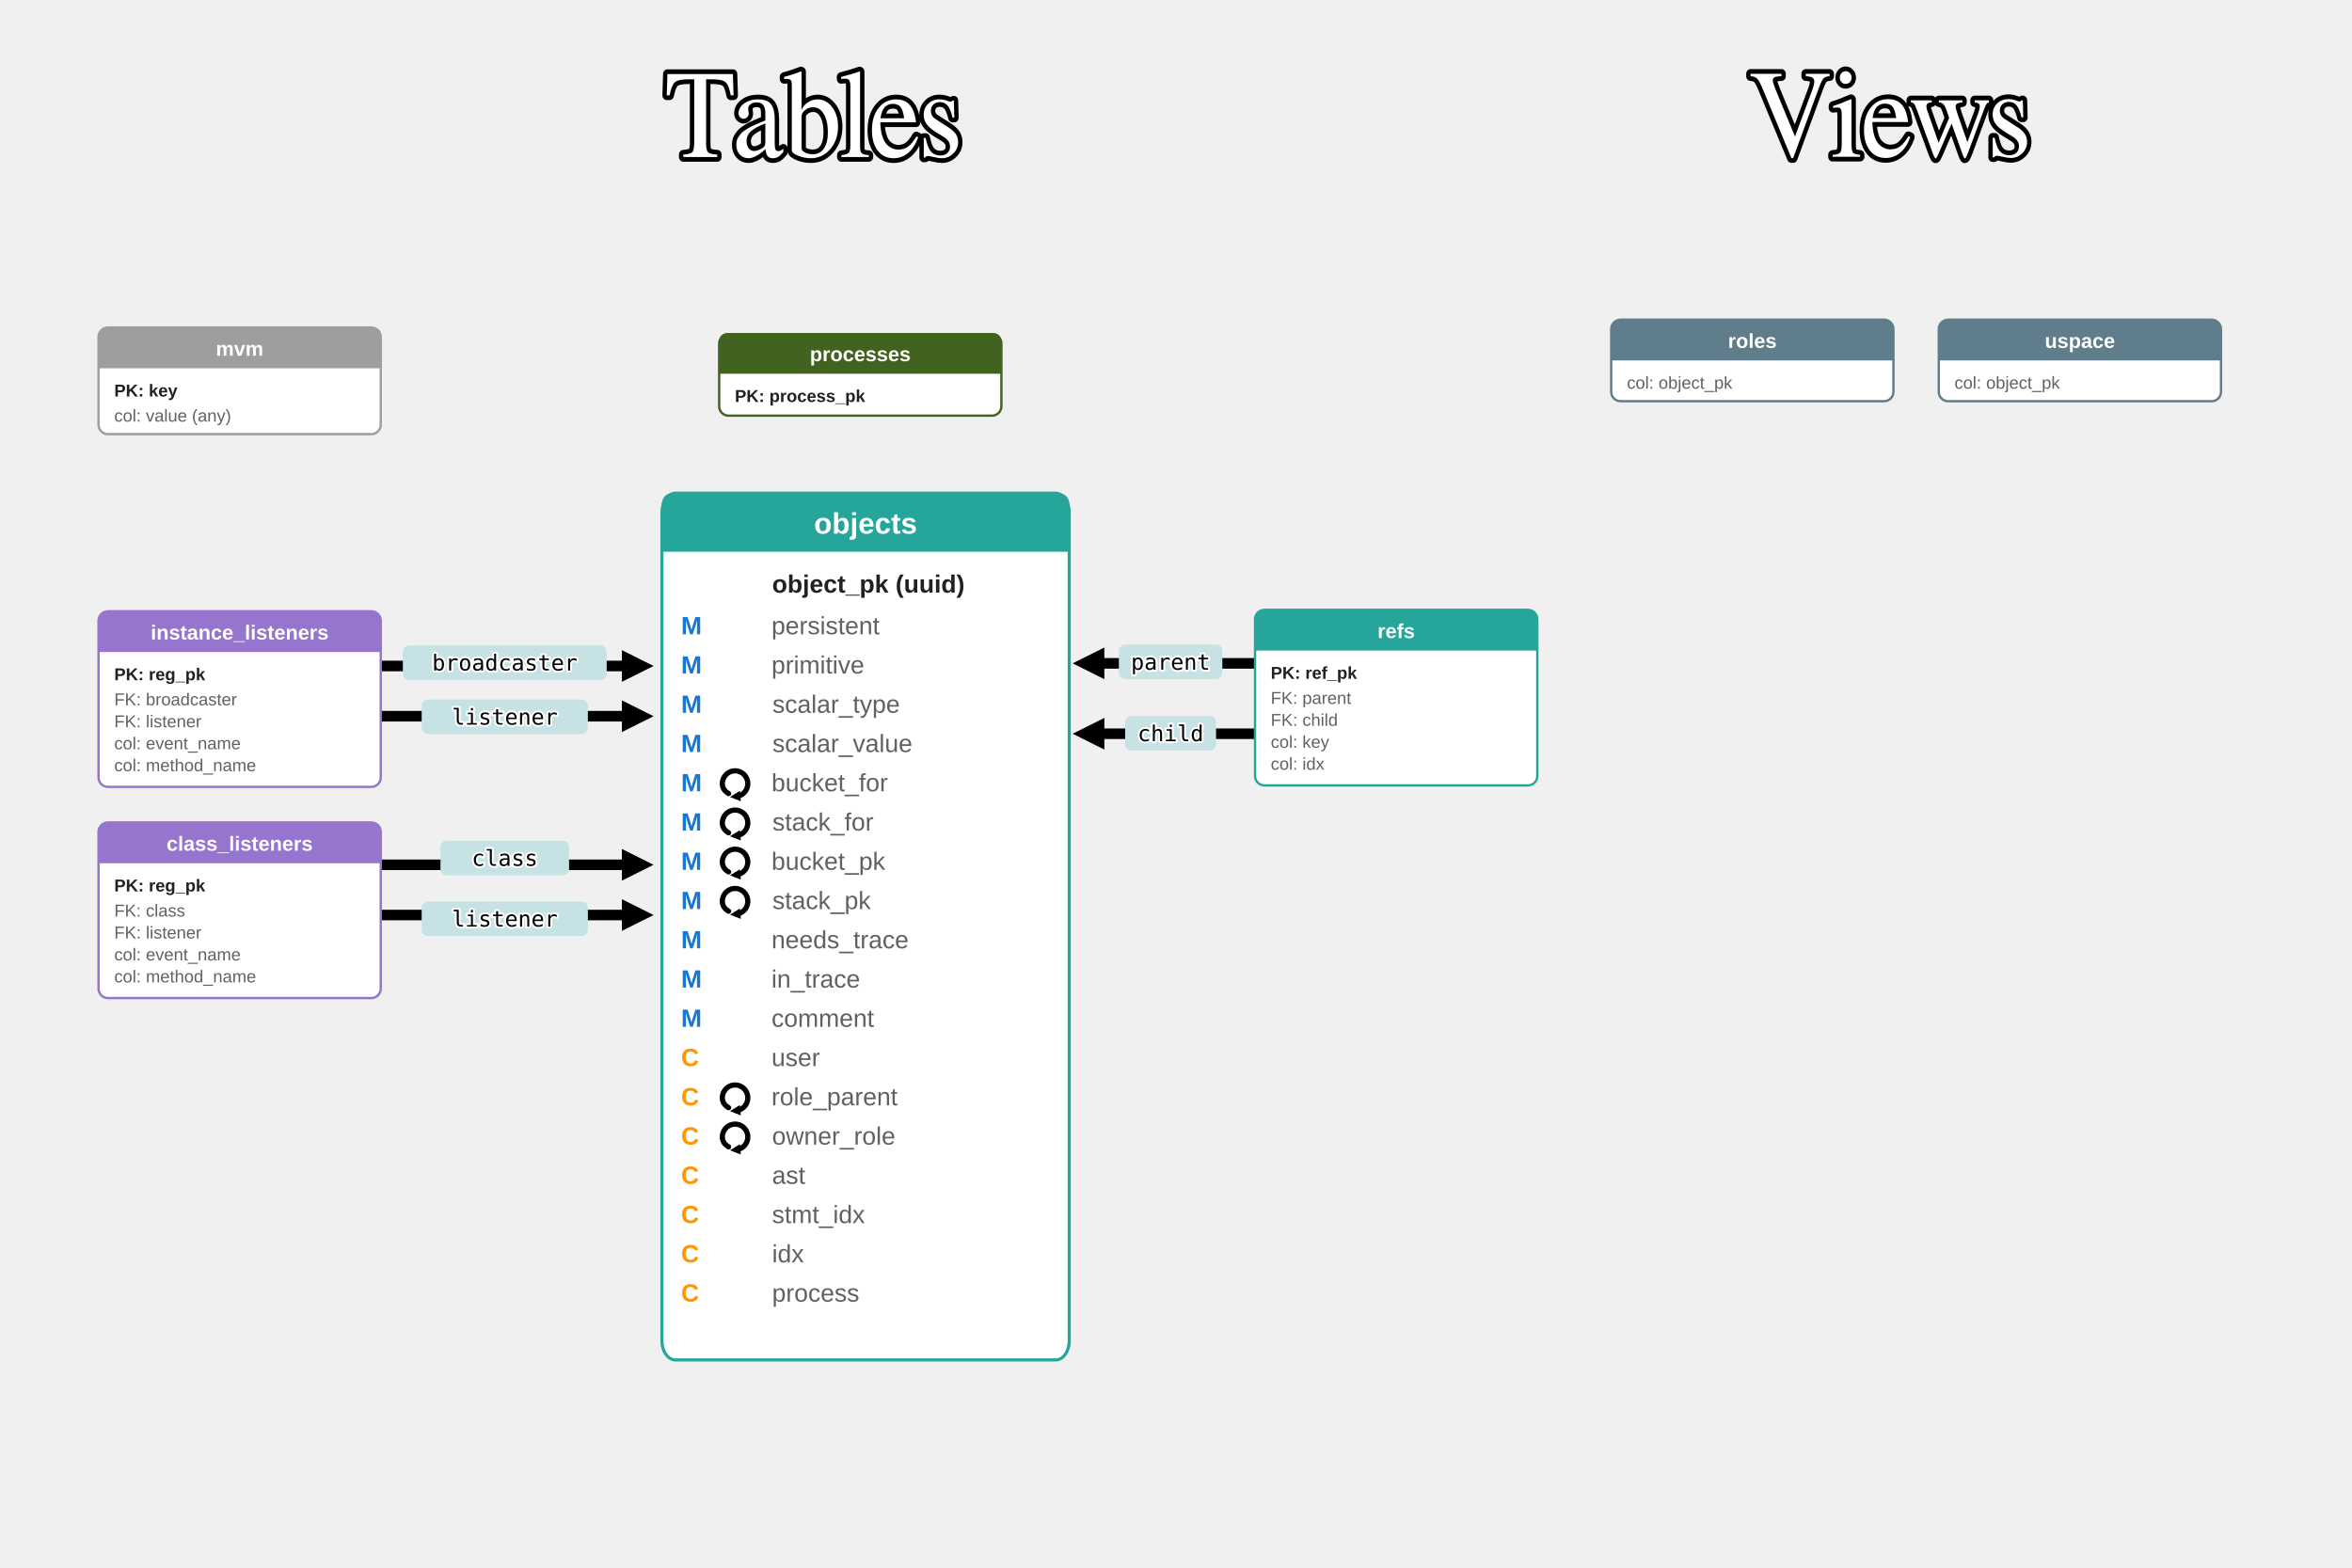
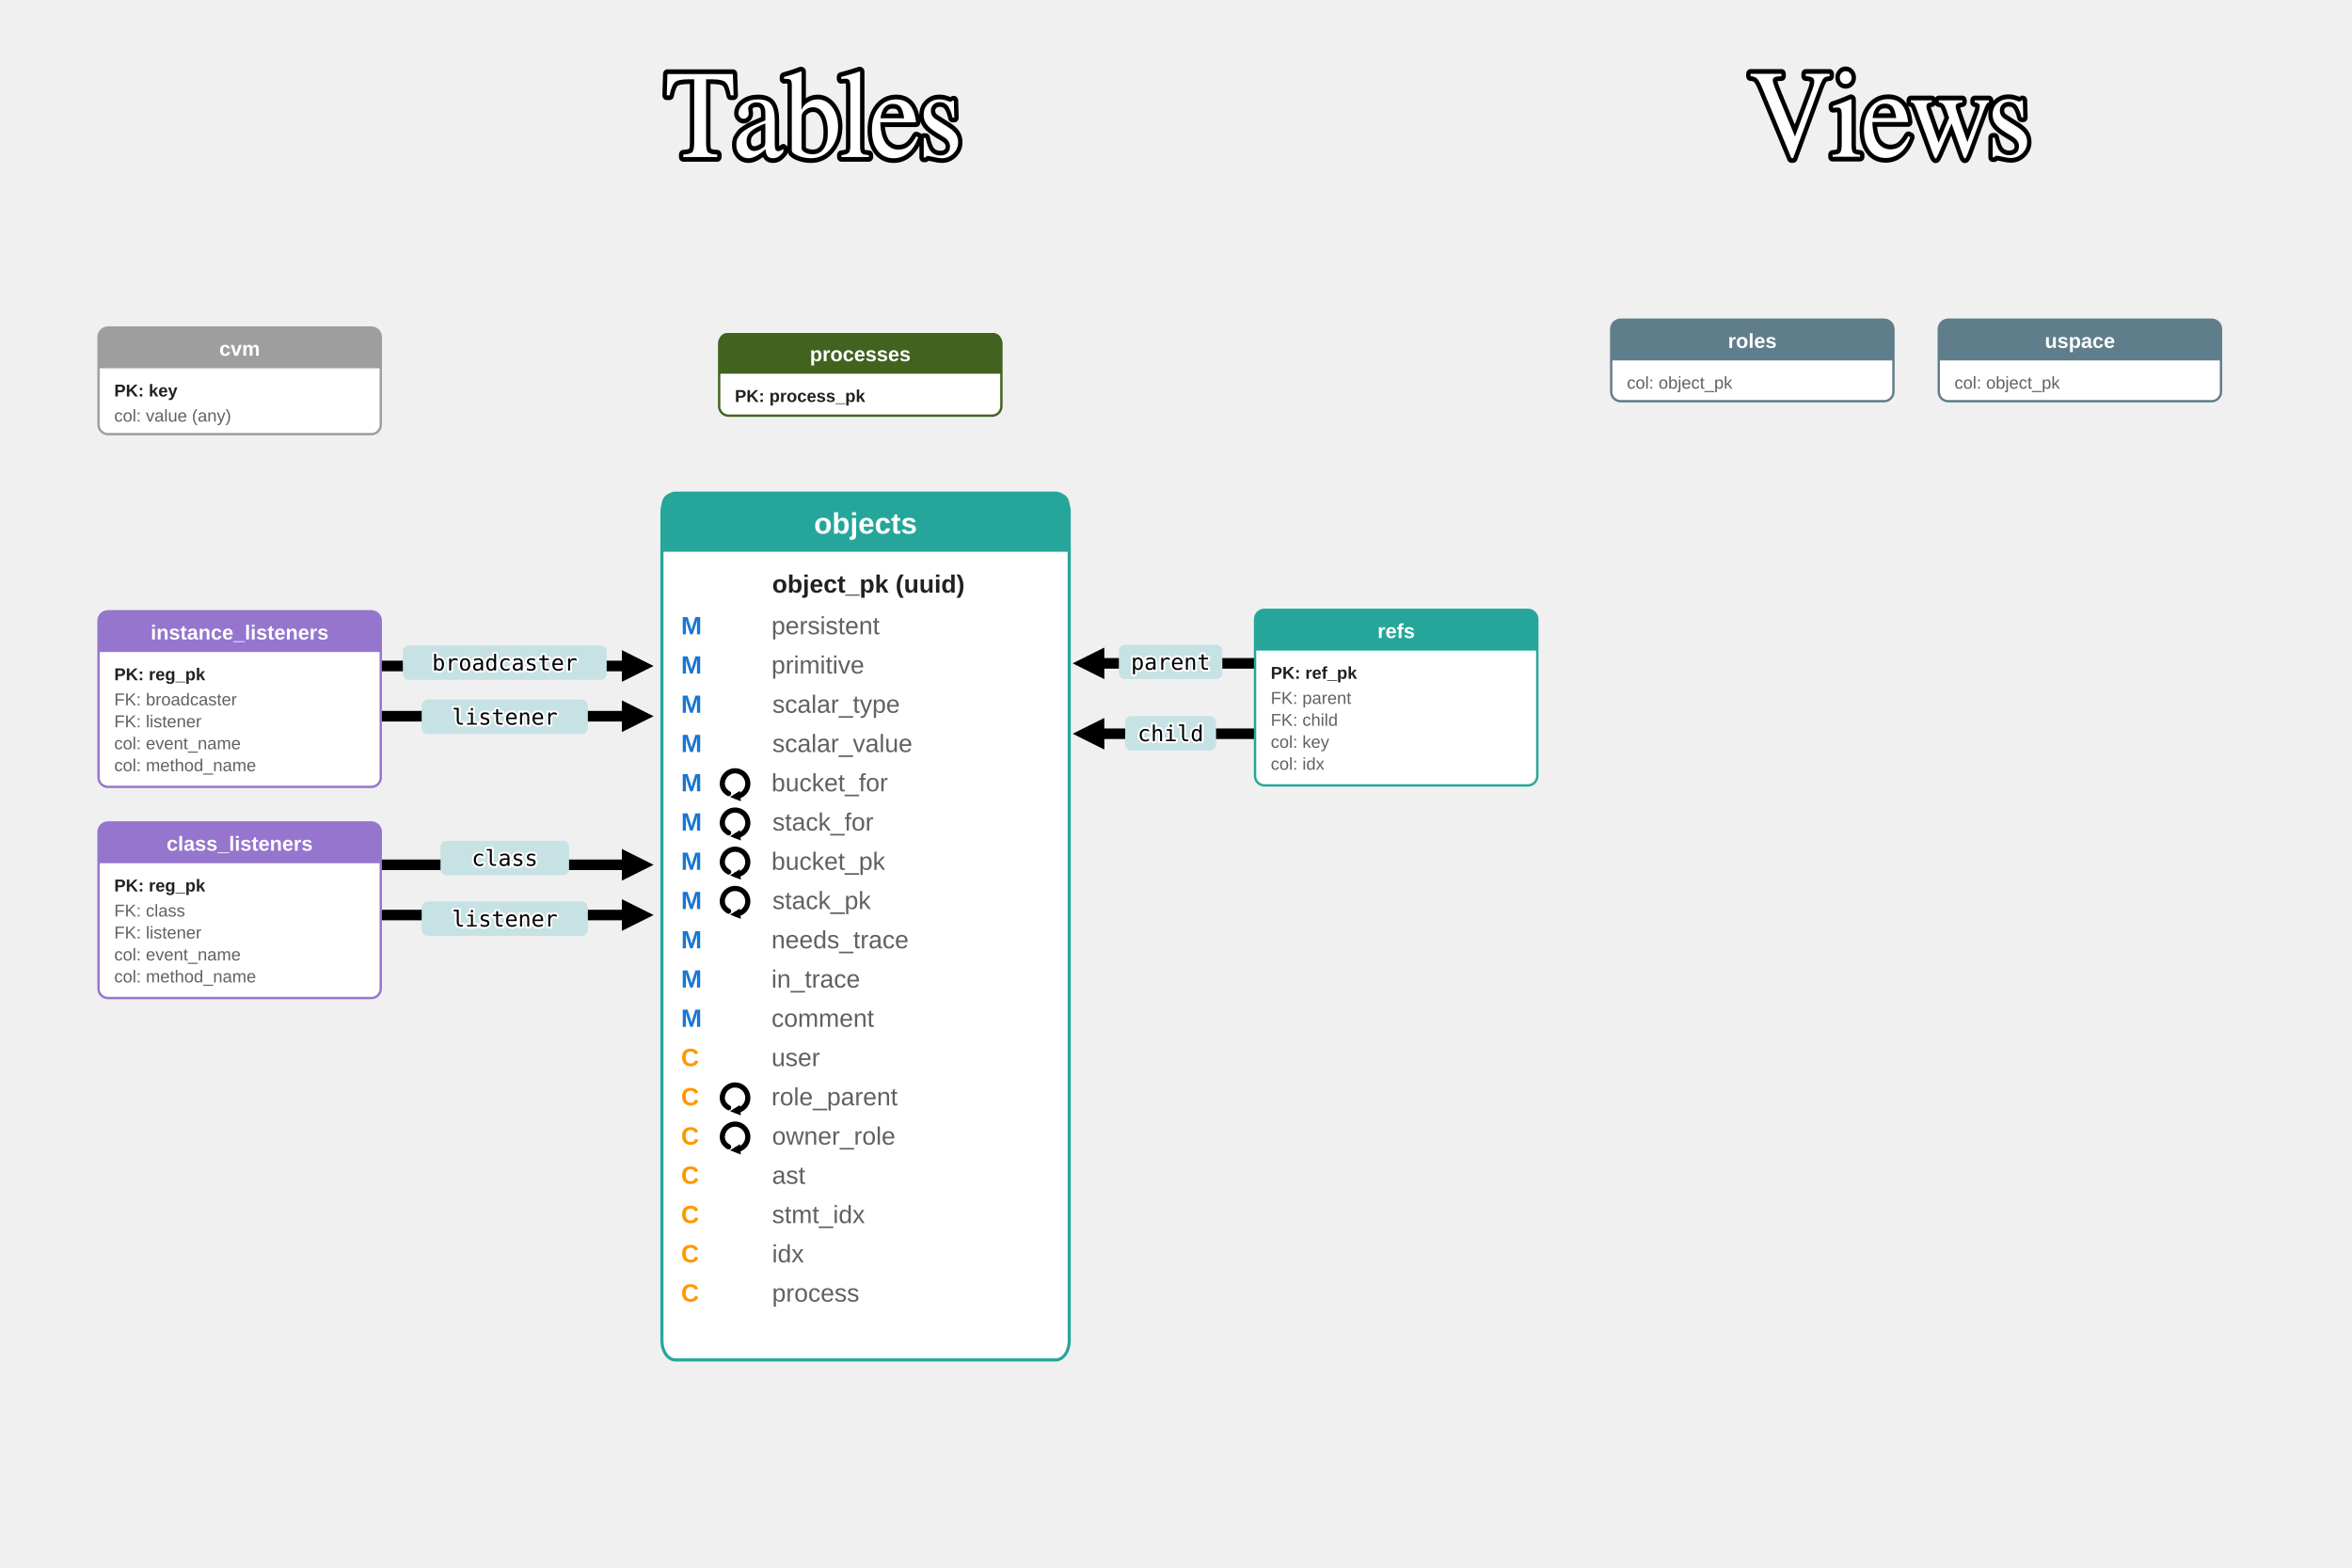
- <svg xmlns="http://www.w3.org/2000/svg" viewBox="0 0 1500 1000" width="1500" role="img" aria-label="CVM entity-relationship diagram under the frames-as-objects design. Six tables grouped into: mvm marker (gray), object graph (objects and refs, teal), listeners (instance_listeners and class_listeners, purple), and execution (processes, green). Frames are not a separate table — a frame is an `objects` row with primitive = 'f' (biconditional with the ast column, which carries the code the frame is executing). Foreign keys drawn as curved gray lines with arrowheads. Self-referential foreign keys are drawn as small self-loop arrows on the source column." version="1.1" id="svg707" height="1000">
+ <svg xmlns="http://www.w3.org/2000/svg" viewBox="0 0 1500 1000" width="1500" role="img" aria-label="CVM entity-relationship diagram under the frames-as-objects design. Six tables grouped into: cvm marker (gray), object graph (objects and refs, teal), listeners (instance_listeners and class_listeners, purple), and execution (processes, green). Frames are not a separate table — a frame is an `objects` row with primitive = 'f' (biconditional with the ast column, which carries the code the frame is executing). Foreign keys drawn as curved gray lines with arrowheads. Self-referential foreign keys are drawn as small self-loop arrows on the source column." version="1.1" id="svg707" height="1000">
  <defs id="defs493">
    <rect x="203.55" y="24.605" width="191.336" height="57.926" id="rect396" />
    <marker id="fk-arrow" viewBox="0 0 10 10" refX="6" refY="5" markerWidth="3" markerHeight="3" orient="auto" preserveAspectRatio="xMidYMid">
      <path d="M 0,0 10,5 0,10 Z" fill="context-stroke" id="path13238" />
    </marker>
    <style type="text/css" id="style14617">
      .fk-arrow {
        fill: none;
        stroke: #000000;
        stroke-width: 6.735;
        stroke-linecap: round;
        stroke-linejoin: round;
        marker-end: url(#fk-arrow);
        paint-order: stroke fill markers;
      }
      .fk-label-rect {
        fill: #c7e2e4;
        stroke: none;
      }
      .fk-label-text {
        font-family: 'DejaVu Sans Mono', monospace;
        font-size: 14px;
        fill: #000000;
        stroke: #ffffff;
        stroke-width: 2.5;
        paint-order: stroke fill markers;
        stroke-linejoin: round;
        text-anchor: middle;
      }
    </style>
    <marker id="fk-arrow-3" viewBox="0 0 10 10" refX="4" refY="5" markerWidth="2" markerHeight="2" orient="auto" preserveAspectRatio="xMidYMid">
      <path d="M 0,0 10,5 0,10 Z" fill="context-stroke" id="path13238-6" />
    </marker>
    <rect x="203.55" y="24.605" width="204.238" height="65.092" id="rect1117" />
  </defs>
  <g id="layer2" transform="translate(-132.0945,-295.4807)" />
  <g id="layer1" transform="translate(-132.0945,-295.4807)">
    <g transform="translate(1159.652,499.407)" id="g-view-roles" style="font-family:'Helvetica Neue', Arial, sans-serif">
      <rect x="0" y="0" width="180" height="52" rx="6" ry="6" fill="#ffffff" stroke="#607d8b" stroke-width="1.5" id="rect-view-roles" />
      <path d="M 0,6 Q 0,0 6,0 h 168 q 6,0 6,6 V 26 H 0 Z" fill="#607d8b" id="path-view-roles" />
      <text x="90" y="18" text-anchor="middle" font-size="13px" font-weight="700" fill="#ffffff" id="text-view-roles">roles</text>
      <text x="10" y="44" font-size="11px" fill="#616161" id="text-view-roles-cols">col: object_pk</text>
    </g>
    <g transform="translate(1368.562,499.407)" id="g-view-uspace" style="font-family:'Helvetica Neue', Arial, sans-serif">
      <rect x="0" y="0" width="180" height="52" rx="6" ry="6" fill="#ffffff" stroke="#607d8b" stroke-width="1.5" id="rect-view-uspace" />
      <path d="M 0,6 Q 0,0 6,0 h 168 q 6,0 6,6 V 26 H 0 Z" fill="#607d8b" id="path-view-uspace" />
      <text x="90" y="18" text-anchor="middle" font-size="13px" font-weight="700" fill="#ffffff" id="text-view-uspace">uspace</text>
      <text x="10" y="44" font-size="11px" fill="#616161" id="text-view-uspace-cols">col: object_pk</text>
    </g>
    <g transform="matrix(1.445779,0,0,1.4474,554.0013,609.8219)" id="g575" style="font-family:'Helvetica Neue', Arial, sans-serif;stroke-width:0.691">
      <rect x="0.167" y="0.167" width="179.667" height="382" rx="5.989" ry="8.41" fill="#ffffff" stroke="#26a69a" stroke-width="1.37" id="rect559" />
      <path d="M 0,6 Q 0,0 6,0 h 168 q 6,0 6,6 V 26 H 0 Z" fill="#26a69a" id="path561" style="stroke-width:0.478" />
      <text x="90" y="18" text-anchor="middle" font-size="13px" font-weight="700" fill="#ffffff" id="text563" style="stroke-width:0.478">objects</text>
      <text x="48.777" y="44" font-size="11px" font-weight="700" fill="#212121" id="text565" style="stroke-width:0.478">object_pk (uuid)</text>
      <text x="8.617" y="62.35" font-size="11px" font-weight="700" fill="#1976d2" style="stroke-width:0.478" id="text281">M</text>
      <text x="48.497" y="62.35" font-size="11px" fill="#616161" id="text-persistent" style="stroke-width:0.478">persistent</text>
      <text x="8.617" y="79.65" font-size="11px" font-weight="700" fill="#1976d2" style="stroke-width:0.478" id="text284">M</text>
      <text x="48.497" y="79.65" font-size="11px" fill="#616161" id="text-primitive" style="stroke-width:0.478">primitive</text>
      <text x="8.617" y="96.95" font-size="11px" font-weight="700" fill="#1976d2" style="stroke-width:0.478" id="text287">M</text>
      <text x="48.9" y="96.95" font-size="11px" fill="#616161" id="text-scalar-type" style="stroke-width:0.478">scalar_type</text>
      <text x="8.617" y="114.25" font-size="11px" font-weight="700" fill="#1976d2" style="stroke-width:0.478" id="text290">M</text>
      <text x="48.9" y="114.25" font-size="11px" fill="#616161" id="text-scalar-value" style="stroke-width:0.478">scalar_value</text>
      <text x="8.617" y="131.55" font-size="11px" font-weight="700" fill="#1976d2" style="stroke-width:0.478" id="text293">M</text>
      <text x="48.497" y="131.55" font-size="11px" fill="#616161" id="text569" style="stroke-width:0.478">bucket_for</text>
      <path id="path595" style="fill:none;stroke:#000001;stroke-width:2.291;stroke-linecap:round;stroke-linejoin:round;marker-end:url(#fk-arrow-3);paint-order:stroke fill markers;stop-color:#000000" d="m 29.578,132.549 c -2.424,-1.367 -3.378,-3.743 -2.398,-6.362 0.98,-2.619 3.714,-4.123 6.431,-3.538 2.717,0.585 4.602,3.083 4.434,5.876 -0.168,2.794 -2.339,5.044 -5.106,5.294" />
      <text x="8.617" y="148.85" font-size="11px" font-weight="700" fill="#1976d2" style="stroke-width:0.478" id="text298">M</text>
      <text x="48.9" y="148.85" font-size="11px" fill="#616161" id="text571" style="stroke-width:0.478">stack_for</text>
      <path id="path609" style="fill:none;stroke:#000001;stroke-width:2.291;stroke-linecap:round;stroke-linejoin:round;marker-end:url(#fk-arrow-3);paint-order:stroke fill markers;stop-color:#000000" d="m 29.578,149.849 c -2.424,-1.367 -3.378,-3.743 -2.398,-6.362 0.98,-2.619 3.714,-4.123 6.431,-3.538 2.717,0.585 4.602,3.083 4.434,5.876 -0.168,2.794 -2.339,5.044 -5.106,5.294" />
      <text x="8.617" y="166.15" font-size="11px" font-weight="700" fill="#1976d2" style="stroke-width:0.478" id="text303">M</text>
      <text x="48.497" y="166.15" font-size="11px" fill="#616161" id="text-bucket-pk" style="stroke-width:0.478">bucket_pk</text>
      <text x="8.617" y="183.45" font-size="11px" font-weight="700" fill="#1976d2" style="stroke-width:0.478" id="text306">M</text>
      <text x="48.9" y="183.45" font-size="11px" fill="#616161" id="text-stack-pk" style="stroke-width:0.478">stack_pk</text>
      <text x="8.617" y="200.75" font-size="11px" font-weight="700" fill="#1976d2" style="stroke-width:0.478" id="text309">M</text>
      <text x="48.476" y="200.75" font-size="11px" fill="#616161" id="text-needs-trace" style="stroke-width:0.478">needs_trace</text>
      <text x="8.617" y="218.05" font-size="11px" font-weight="700" fill="#1976d2" style="stroke-width:0.478" id="text312">M</text>
      <text x="48.47" y="218.05" font-size="11px" fill="#616161" id="text-in-trace" style="stroke-width:0.478">in_trace</text>
      <text x="8.617" y="235.35" font-size="11px" font-weight="700" fill="#1976d2" style="stroke-width:0.478">M</text>
      <text x="48.492" y="235.35" font-size="11px" fill="#616161" id="text-comment" style="stroke-width:0.478">comment</text>
      <text x="8.617" y="252.65" font-size="11px" font-weight="700" fill="#ff9800" style="stroke-width:0.478" id="text315">C</text>
      <text x="48.492" y="252.65" font-size="11px" fill="#616161" id="text-user" style="stroke-width:0.478">user</text>
      <text x="8.617" y="269.95" font-size="11px" font-weight="700" fill="#ff9800" style="stroke-width:0.478" id="text318">C</text>
      <text x="48.476" y="269.95" font-size="11px" fill="#616161" id="text567" style="stroke-width:0.478">role_parent</text>
      <path id="path314" style="fill:none;stroke:#000001;stroke-width:2.291;stroke-linecap:round;stroke-linejoin:round;marker-end:url(#fk-arrow-3);paint-order:stroke fill markers;stop-color:#000000" d="m 29.578,270.998 c -2.424,-1.367 -3.378,-3.743 -2.398,-6.362 0.98,-2.619 3.714,-4.123 6.431,-3.538 2.717,0.585 4.602,3.083 4.434,5.876 -0.168,2.794 -2.339,5.044 -5.106,5.294" />
      <text x="8.617" y="287.25" font-size="11px" font-weight="700" fill="#ff9800" style="stroke-width:0.478" id="text323">C</text>
      <text x="48.744" y="287.25" font-size="11px" fill="#616161" id="text-owner-role" style="stroke-width:0.478">owner_role</text>
      <path id="path581" style="fill:none;stroke:#000001;stroke-width:2.291;stroke-linecap:round;stroke-linejoin:round;marker-end:url(#fk-arrow-3);paint-order:stroke fill markers;stop-color:#000000" d="m 29.578,288.249 c -2.424,-1.367 -3.378,-3.743 -2.398,-6.362 0.98,-2.619 3.714,-4.123 6.431,-3.538 2.717,0.585 4.602,3.083 4.434,5.876 -0.168,2.794 -2.339,5.044 -5.106,5.294" />
      <text x="8.617" y="304.55" font-size="11px" font-weight="700" fill="#ff9800" style="stroke-width:0.478" id="text328">C</text>
      <text x="48.739" y="304.55" font-size="11px" fill="#616161" id="text-ast" style="stroke-width:0.478">ast</text>
      <path id="path1065" style="fill:none;stroke:#000001;stroke-width:2.291;stroke-linecap:round;stroke-linejoin:round;marker-end:url(#fk-arrow-3);paint-order:stroke fill markers;stop-color:#000000" d="m 29.578,167.094 c -2.424,-1.367 -3.378,-3.743 -2.398,-6.362 0.98,-2.619 3.714,-4.123 6.431,-3.538 2.717,0.585 4.602,3.083 4.434,5.876 -0.168,2.794 -2.339,5.044 -5.106,5.294" />
      <path id="path1067" style="fill:none;stroke:#000001;stroke-width:2.291;stroke-linecap:round;stroke-linejoin:round;marker-end:url(#fk-arrow-3);paint-order:stroke fill markers;stop-color:#000000" d="m 29.578,184.394 c -2.424,-1.367 -3.378,-3.743 -2.398,-6.362 0.98,-2.619 3.714,-4.123 6.431,-3.538 2.717,0.585 4.602,3.083 4.434,5.876 -0.168,2.794 -2.339,5.044 -5.106,5.294" />
      <text x="8.617" y="321.85" font-size="11px" font-weight="700" fill="#ff9800" style="stroke-width:0.478">C</text>
      <text x="48.739" y="321.85" font-size="11px" fill="#616161" id="text-stmt-idx" style="stroke-width:0.478">stmt_idx</text>
      <text x="8.617" y="339.15" font-size="11px" font-weight="700" fill="#ff9800" style="stroke-width:0.478">C</text>
      <text x="48.739" y="339.15" font-size="11px" fill="#616161" id="text-idx" style="stroke-width:0.478">idx</text>
      <text x="8.617" y="356.45" font-size="11px" font-weight="700" fill="#ff9800" style="stroke-width:0.478">C</text>
      <text x="48.739" y="356.45" font-size="11px" fill="#616161" id="text-process" style="stroke-width:0.478">process</text>
    </g>
    <g transform="translate(194.9319,504.4088)" id="g529" style="font-family:'Helvetica Neue', Arial, sans-serif">
      <rect x="0" y="0" width="180" height="68" rx="6" ry="6" fill="#ffffff" stroke="#9e9e9e" stroke-width="1.5" id="rect521" />
      <path d="M 0,6 Q 0,0 6,0 h 168 q 6,0 6,6 V 26 H 0 Z" fill="#9e9e9e" id="path523" />
-       <text x="90" y="18" text-anchor="middle" font-size="13px" font-weight="700" fill="#ffffff" id="text525">mvm</text>
+       <text x="90" y="18" text-anchor="middle" font-size="13px" font-weight="700" fill="#ffffff" id="text525">cvm</text>
      <text x="10" y="44" font-size="11px" font-weight="700" fill="#212121" id="text527">PK: key</text>
      <text x="10" y="60" font-size="11px" fill="#616161" id="text-cvm-value">col: value (any)</text>
    </g>
    <g id="g508">
      <path class="fk-arrow" d="M 360.882,752.335 H 540.839" id="path14365" />
      <path class="fk-arrow" d="M 360.882,720.294 H 540.839" id="path14367" />
      <g transform="translate(454.0155,718.1781)" id="fk-label-4">
        <rect x="-65" y="-11" width="130" height="22" rx="4" ry="4" class="fk-label-rect" id="rect11572" />
        <text x="0" y="5" class="fk-label-text" id="text11574">broadcaster</text>
      </g>
      <g transform="translate(454.0155,752.722)" id="fk-label-3">
        <rect x="-53" y="-11" width="106" height="22" rx="4" ry="4" class="fk-label-rect" id="rect11567" />
        <text x="0" y="5" class="fk-label-text" id="text11569">listener</text>
      </g>
      <g transform="translate(194.9319,685.4114)" id="g543" style="font-family:'Helvetica Neue', Arial, sans-serif">
        <rect x="0" y="0" width="180" height="112" rx="6" ry="6" fill="#ffffff" stroke="#9575cd" stroke-width="1.5" id="rect531" />
        <path d="M 0,6 Q 0,0 6,0 h 168 q 6,0 6,6 V 26 H 0 Z" fill="#9575cd" id="path533" />
        <text x="90" y="18" text-anchor="middle" font-size="13px" font-weight="700" fill="#ffffff" id="text535">instance_listeners</text>
        <text x="10" y="44" font-size="11px" font-weight="700" fill="#212121" id="text537">PK: reg_pk</text>
        <text x="10" y="60" font-size="11px" fill="#616161" id="text539">FK: broadcaster</text>
        <text x="10" y="74" font-size="11px" fill="#616161" id="text541">FK: listener</text>
        <text x="10" y="88" font-size="11px" fill="#616161" id="text-il-event-name">col: event_name</text>
        <text x="10" y="102" font-size="11px" fill="#616161" id="text-il-method-name">col: method_name</text>
      </g>
    </g>
    <g id="g489">
      <path class="fk-arrow" d="M 360.882,879.164 H 540.839" id="path6519" />
      <path class="fk-arrow" d="M 360.882,847.124 H 540.839" id="path6521" />
      <g transform="translate(454.0155,842.783)" id="fk-label-2">
        <rect x="-41" y="-11" width="82" height="22" rx="4" ry="4" class="fk-label-rect" id="rect11562" />
        <text x="0" y="5" class="fk-label-text" id="text11564">class</text>
      </g>
      <g transform="translate(454.0155,881.5263)" id="fk-label-5">
        <rect x="-53" y="-11" width="106" height="22" rx="4" ry="4" class="fk-label-rect" id="rect11577" />
        <text x="0" y="5" class="fk-label-text" id="text11579">listener</text>
      </g>
      <g transform="translate(194.9319,820.1233)" id="g557" style="font-family:'Helvetica Neue', Arial, sans-serif">
        <rect x="0" y="0" width="180" height="112" rx="6" ry="6" fill="#ffffff" stroke="#9575cd" stroke-width="1.5" id="rect545" />
        <path d="M 0,6 Q 0,0 6,0 h 168 q 6,0 6,6 V 26 H 0 Z" fill="#9575cd" id="path547" />
        <text x="90" y="18" text-anchor="middle" font-size="13px" font-weight="700" fill="#ffffff" id="text549">class_listeners</text>
        <text x="10" y="44" font-size="11px" font-weight="700" fill="#212121" id="text551">PK: reg_pk</text>
        <text x="10" y="60" font-size="11px" fill="#616161" id="text553">FK: class</text>
        <text x="10" y="74" font-size="11px" fill="#616161" id="text555">FK: listener</text>
        <text x="10" y="88" font-size="11px" fill="#616161" id="text-cl-event-name">col: event_name</text>
        <text x="10" y="102" font-size="11px" fill="#616161" id="text-cl-method-name">col: method_name</text>
      </g>
    </g>
    <g id="g5101" transform="translate(-659.0227,298.0772)">
      <rect x="1249.763" y="210.549" width="180" height="52" rx="6" ry="6" fill="#ffffff" stroke="#42a5f5" stroke-width="1.5" id="rect591" style="font-family:'Helvetica Neue', Arial, sans-serif;stroke:#426320;stroke-opacity:1" />
      <path d="m 1249.763,215.799 q 0,-6 6,-6 h 168 q 6,0 6,6 v 20 h -180 z" fill="#42a5f5" id="path593" style="font-family:'Helvetica Neue', Arial, sans-serif;fill:#426320;fill-opacity:1" />
      <text x="1339.763" y="227.799" text-anchor="middle" font-size="13px" font-weight="700" fill="#ffffff" id="text595" style="font-family:'Helvetica Neue', Arial, sans-serif">processes</text>
      <text x="1259.763" y="253.799" font-size="11px" font-weight="700" fill="#212121" id="text597" style="font-family:'Helvetica Neue', Arial, sans-serif">PK: process_pk</text>
    </g>
    <text xml:space="preserve" transform="matrix(1.733676,0,0,1.872728,132.221,275.6356)" id="text394" style="font-size:42.667px;font-family:FreeSerif;-inkscape-font-specification:FreeSerif;text-align:center;white-space:pre;shape-inside:url(#rect396);display:inline;fill:#fffffe;fill-opacity:1;stroke:#000001;stroke-width:3.22;stroke-linecap:round;stroke-linejoin:round;stroke-dasharray:none;paint-order:stroke fill markers;stop-color:#000000">
      <tspan x="244.563" y="64.072" id="tspan1475">Tables</tspan>
    </text>
    <text xml:space="preserve" transform="matrix(1.733676,0,0,1.872728,807.698,275.4758)" id="text1115" style="font-size:42.667px;font-family:FreeSerif;-inkscape-font-specification:FreeSerif;text-align:center;white-space:pre;shape-inside:url(#rect1117);display:inline;fill:#fffffe;fill-opacity:1;stroke:#000001;stroke-width:3.22;stroke-linecap:round;stroke-linejoin:round;stroke-dasharray:none;paint-order:stroke fill markers;stop-color:#000000">
      <tspan x="253.851" y="64.072" id="tspan1477">Views</tspan>
    </text>
    <g id="g2386" transform="translate(0,-20.96384)">
      <path class="fk-arrow" d="M 944.749,739.579 H 824.274" id="path-refs-objects-2" />
      <path class="fk-arrow" d="M 944.749,784.479 H 824.274" id="path2376" />
      <g transform="translate(878.6573,738.6609)" id="fk-label-parent">
        <rect x="-33" y="-11" width="66" height="22" rx="4" ry="4" class="fk-label-rect" id="rect-fk-label-parent" />
        <text x="0" y="5" class="fk-label-text" id="text-fk-label-parent">parent</text>
      </g>
      <g transform="translate(878.6573,784.2338)" id="fk-label-9">
        <rect x="-29" y="-11" width="58" height="22" rx="4" ry="4" class="fk-label-rect" id="rect11597" />
        <text x="0" y="5" class="fk-label-text" id="text11599">child</text>
      </g>
    </g>
    <g transform="translate(932.5162,684.4835)" id="g589" style="font-family:'Helvetica Neue', Arial, sans-serif">
      <rect x="0" y="0" width="180" height="112" rx="6" ry="6" fill="#ffffff" stroke="#26a69a" stroke-width="1.5" id="rect577" />
      <path d="M 0,6 Q 0,0 6,0 h 168 q 6,0 6,6 V 26 H 0 Z" fill="#26a69a" id="path579" />
      <text x="90" y="18" text-anchor="middle" font-size="13px" font-weight="700" fill="#ffffff" id="text581">refs</text>
      <text x="10" y="44" font-size="11px" font-weight="700" fill="#212121" id="text583">PK: ref_pk</text>
      <text x="10" y="60" font-size="11px" fill="#616161" id="text585">FK: parent</text>
      <text x="10" y="74" font-size="11px" fill="#616161" id="text587">FK: child</text>
      <text x="10" y="88" font-size="11px" fill="#616161" id="text-rel-key">col: key</text>
      <text x="10" y="102" font-size="11px" fill="#616161" id="text-rel-idx">col: idx</text>
    </g>
  </g>
</svg>
